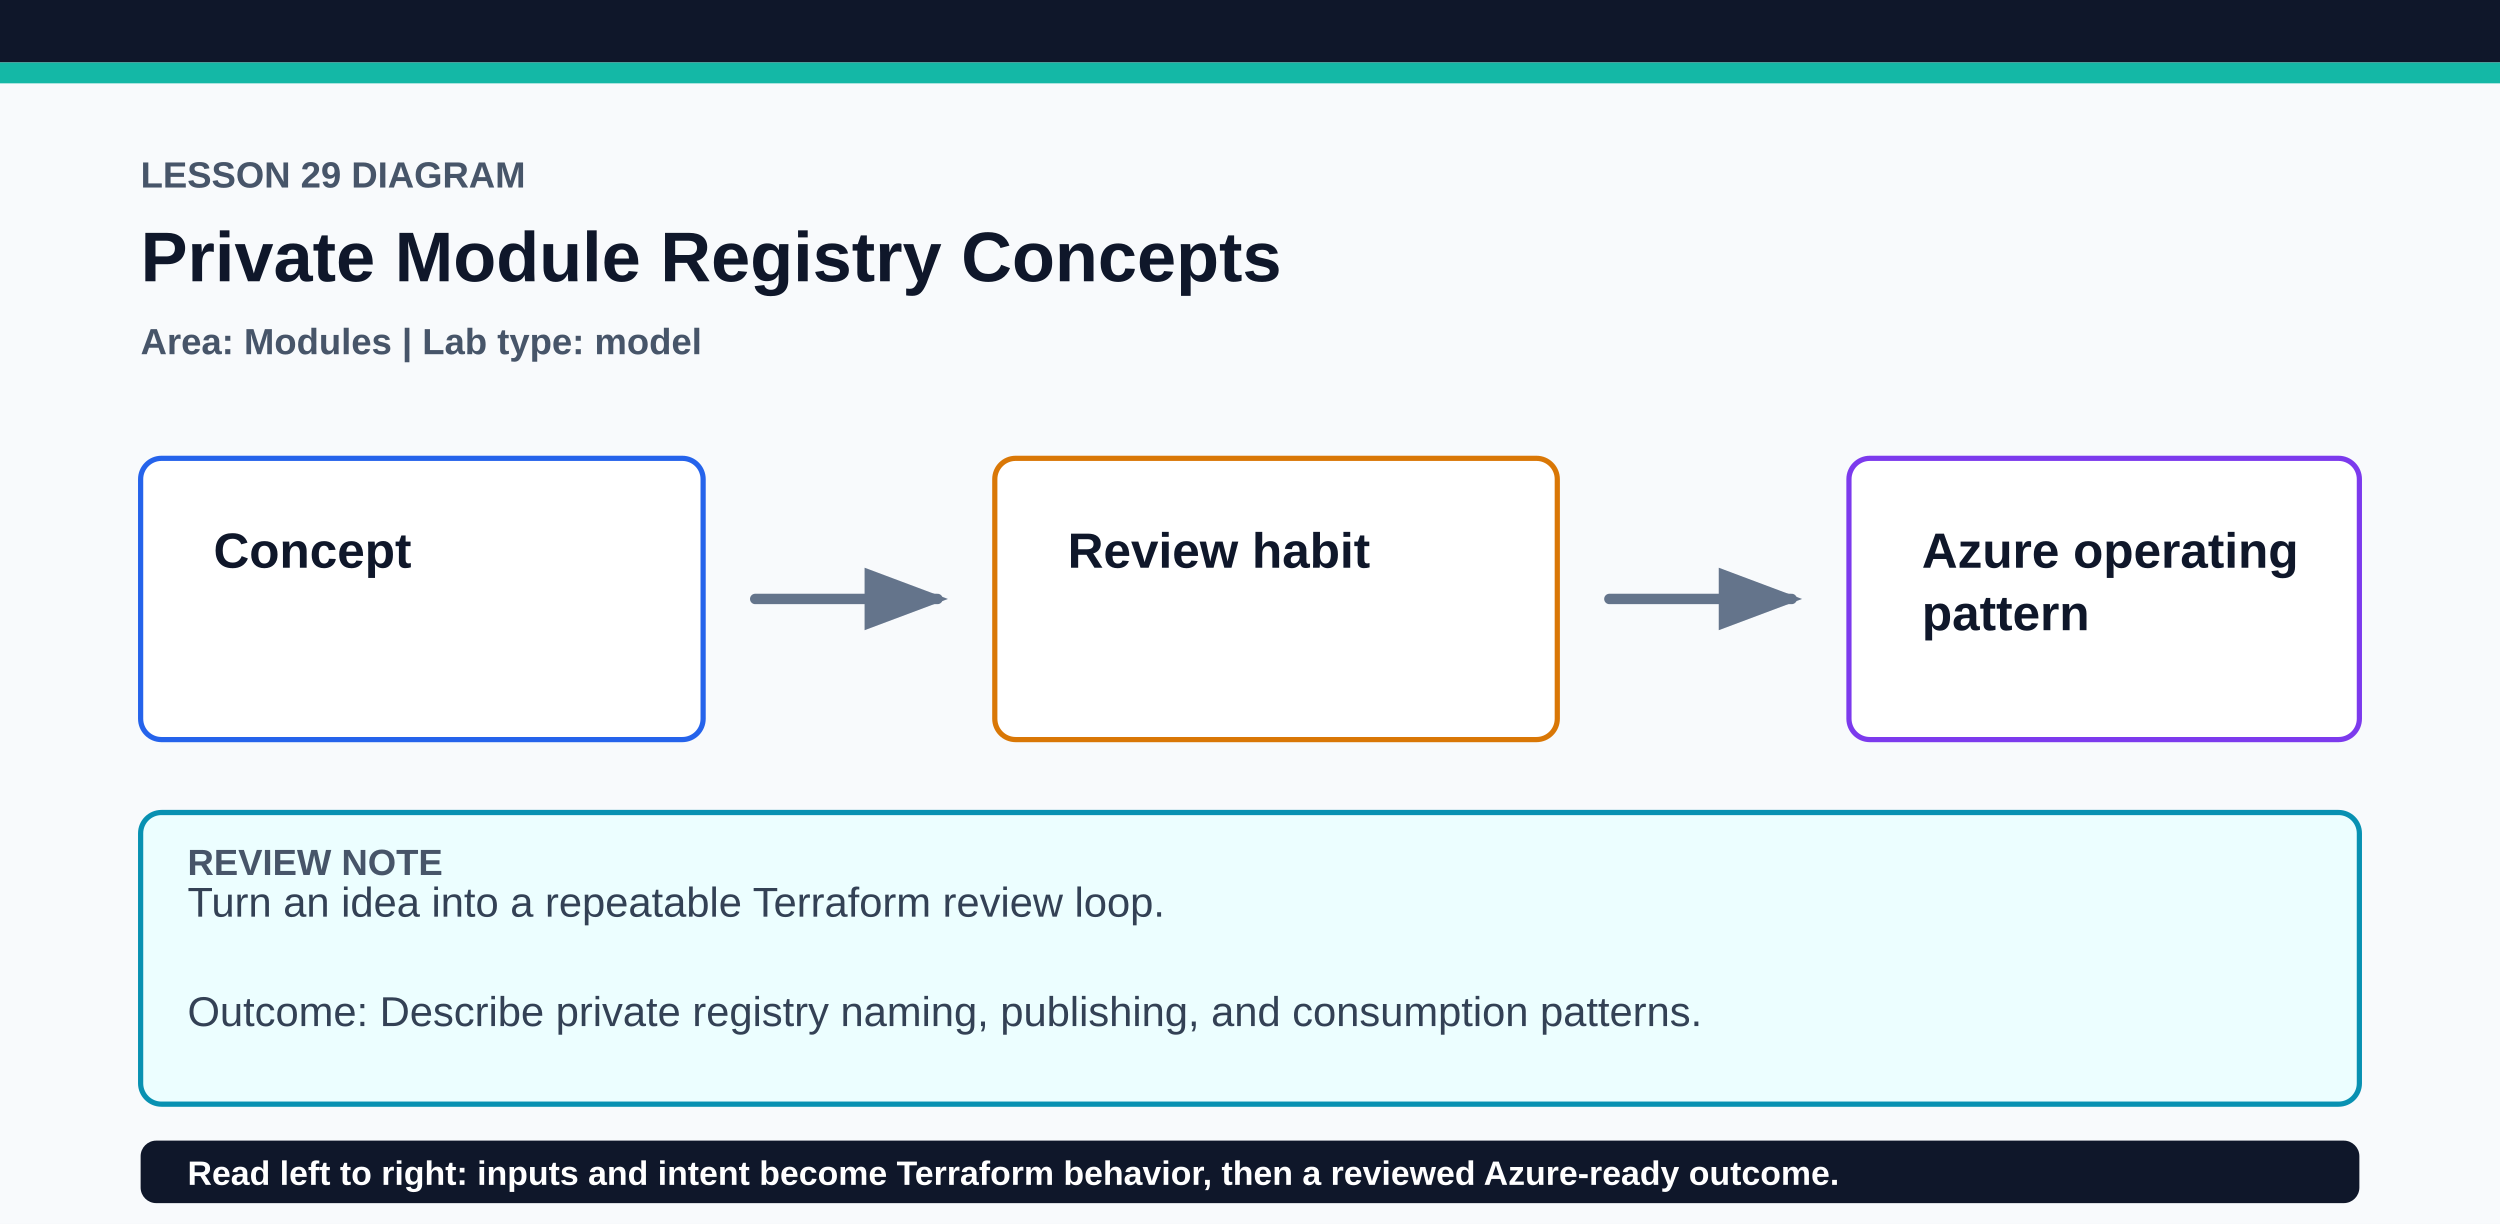
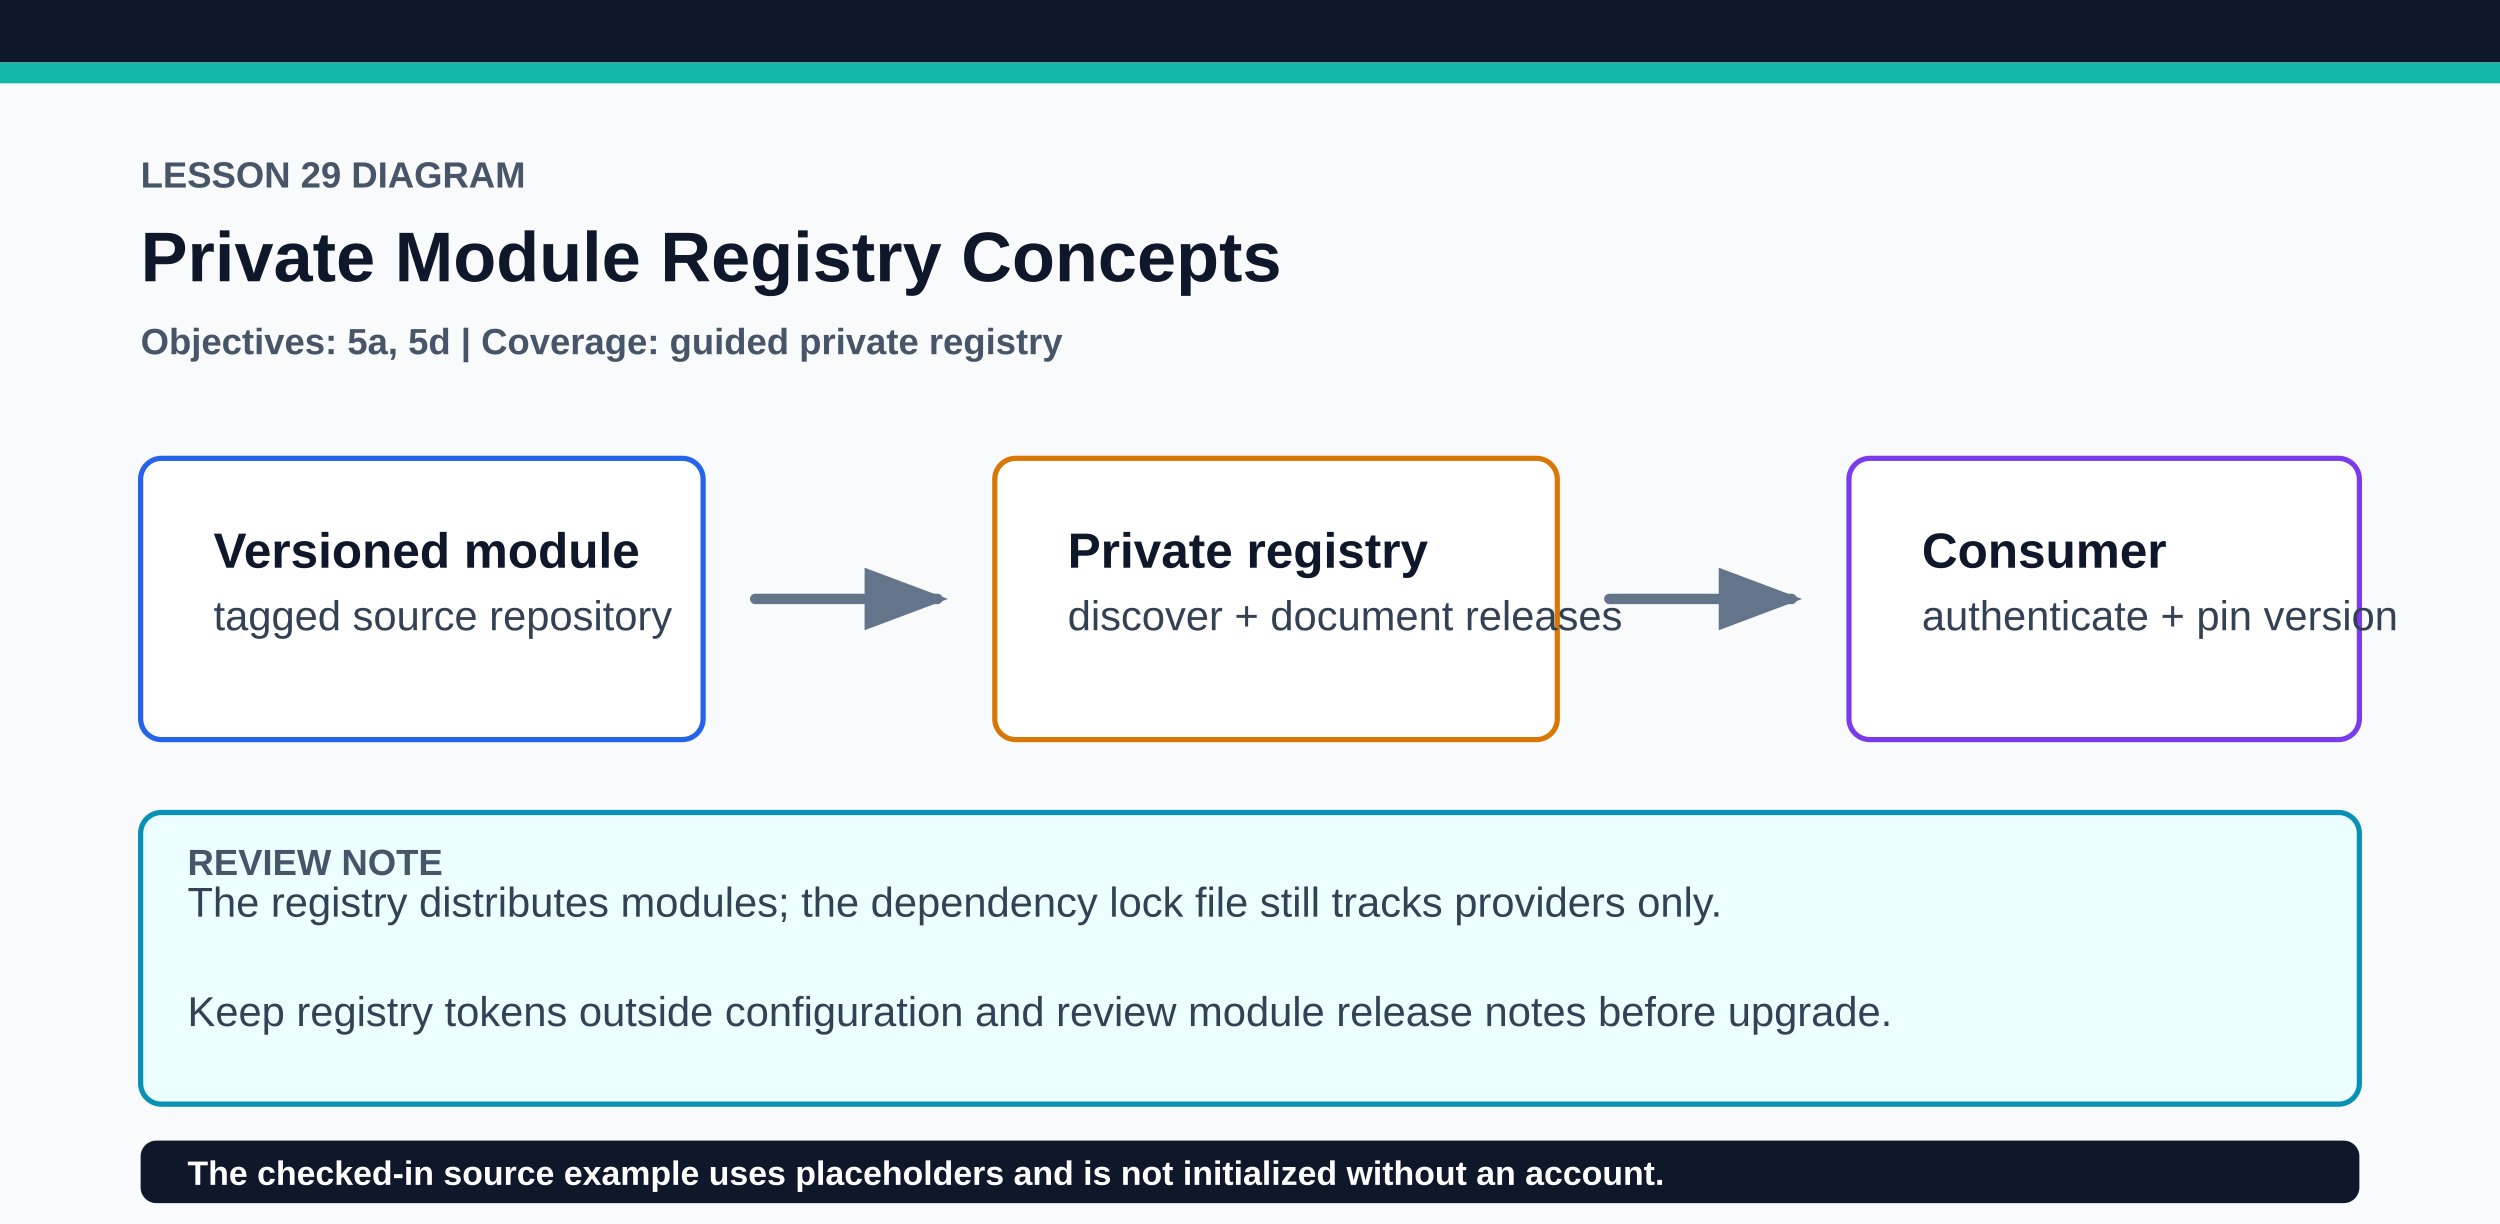
<svg xmlns="http://www.w3.org/2000/svg" role="img" aria-labelledby="title desc" viewBox="0 0 960 470">
  <style>
    .bg { fill: #f8fafc; }
    .band { fill: #0f172a; }
    .teal { fill: #14b8a6; }
    .node { fill: #ffffff; stroke: #cbd5e1; stroke-width: 2; }
    .node-a { stroke: #2563eb; }
    .node-b { stroke: #d97706; }
    .node-c { stroke: #7c3aed; }
    .note { fill: #ecfeff; stroke: #0891b2; stroke-width: 2; }
    .title { font: 700 27px Arial, sans-serif; fill: #0f172a; }
    .meta { font: 700 14px Arial, sans-serif; fill: #475569; }
    .label { font: 700 19px Arial, sans-serif; fill: #0f172a; }
    .body { font: 400 16px Arial, sans-serif; fill: #334155; }
    .small { font: 700 13px Arial, sans-serif; fill: #ffffff; }
    .arrow { fill: none; stroke: #64748b; stroke-width: 4; stroke-linecap: round; stroke-linejoin: round; marker-end: url(#arrowhead); }
  </style>
  <defs>
    <marker id="arrowhead" markerWidth="10" markerHeight="10" refX="7" refY="3" orient="auto" markerUnits="strokeWidth">
      <path d="M0,0 L0,6 L8,3 z" fill="#64748b" />
    </marker>
  </defs>
  <rect class="bg" width="960" height="470" />
  <rect class="band" width="960" height="24" />
  <rect class="teal" y="24" width="960" height="8" />
  <text x="54" y="72" class="meta">LESSON 29 DIAGRAM</text>
  <text x="54" y="108" class="title">Private Module Registry Concepts</text>
-   <text x="54" y="136" class="meta">Area: Modules   |   Lab type: model</text>
+   <text x="54" y="136" class="meta">Objectives: 5a, 5d   |   Coverage: guided private registry</text>
  <rect x="54" y="176" width="216" height="108" rx="8" class="node node-a" />
-   <text x="82" y="218" class="label">Concept</text>
+   <text x="82" y="218" class="label">Versioned module</text>
+   <text x="82" y="242" class="body">tagged source repository</text>
  <path class="arrow" d="M290 230 H360" />
  <rect x="382" y="176" width="216" height="108" rx="8" class="node node-b" />
-   <text x="410" y="218" class="label">Review habit</text>
+   <text x="410" y="218" class="label">Private registry</text>
+   <text x="410" y="242" class="body">discover + document releases</text>
  <path class="arrow" d="M618 230 H688" />
  <rect x="710" y="176" width="196" height="108" rx="8" class="node node-c" />
-   <text x="738" y="218" class="label">Azure operating</text>
-   <text x="738" y="242" class="label">pattern</text>
+   <text x="738" y="218" class="label">Consumer</text>
+   <text x="738" y="242" class="body">authenticate + pin version</text>
  <rect x="54" y="312" width="852" height="112" rx="8" class="note" />
  <text x="72" y="336" class="meta">REVIEW NOTE</text>
-   <text x="72" y="352" class="body">Turn an idea into a repeatable Terraform review loop.</text>
-   <text x="72" y="394" class="body">Outcome: Describe private registry naming, publishing, and consumption patterns.</text>
+   <text x="72" y="352" class="body">The registry distributes modules; the dependency lock file still tracks providers only.</text>
+   <text x="72" y="394" class="body">Keep registry tokens outside configuration and review module release notes before upgrade.</text>
  <rect x="54" y="438" width="852" height="24" rx="6" class="band" />
-   <text x="72" y="455" class="small">Read left to right: inputs and intent become Terraform behavior, then a reviewed Azure-ready outcome.</text>
+   <text x="72" y="455" class="small">The checked-in source example uses placeholders and is not initialized without an account.</text>
</svg>
